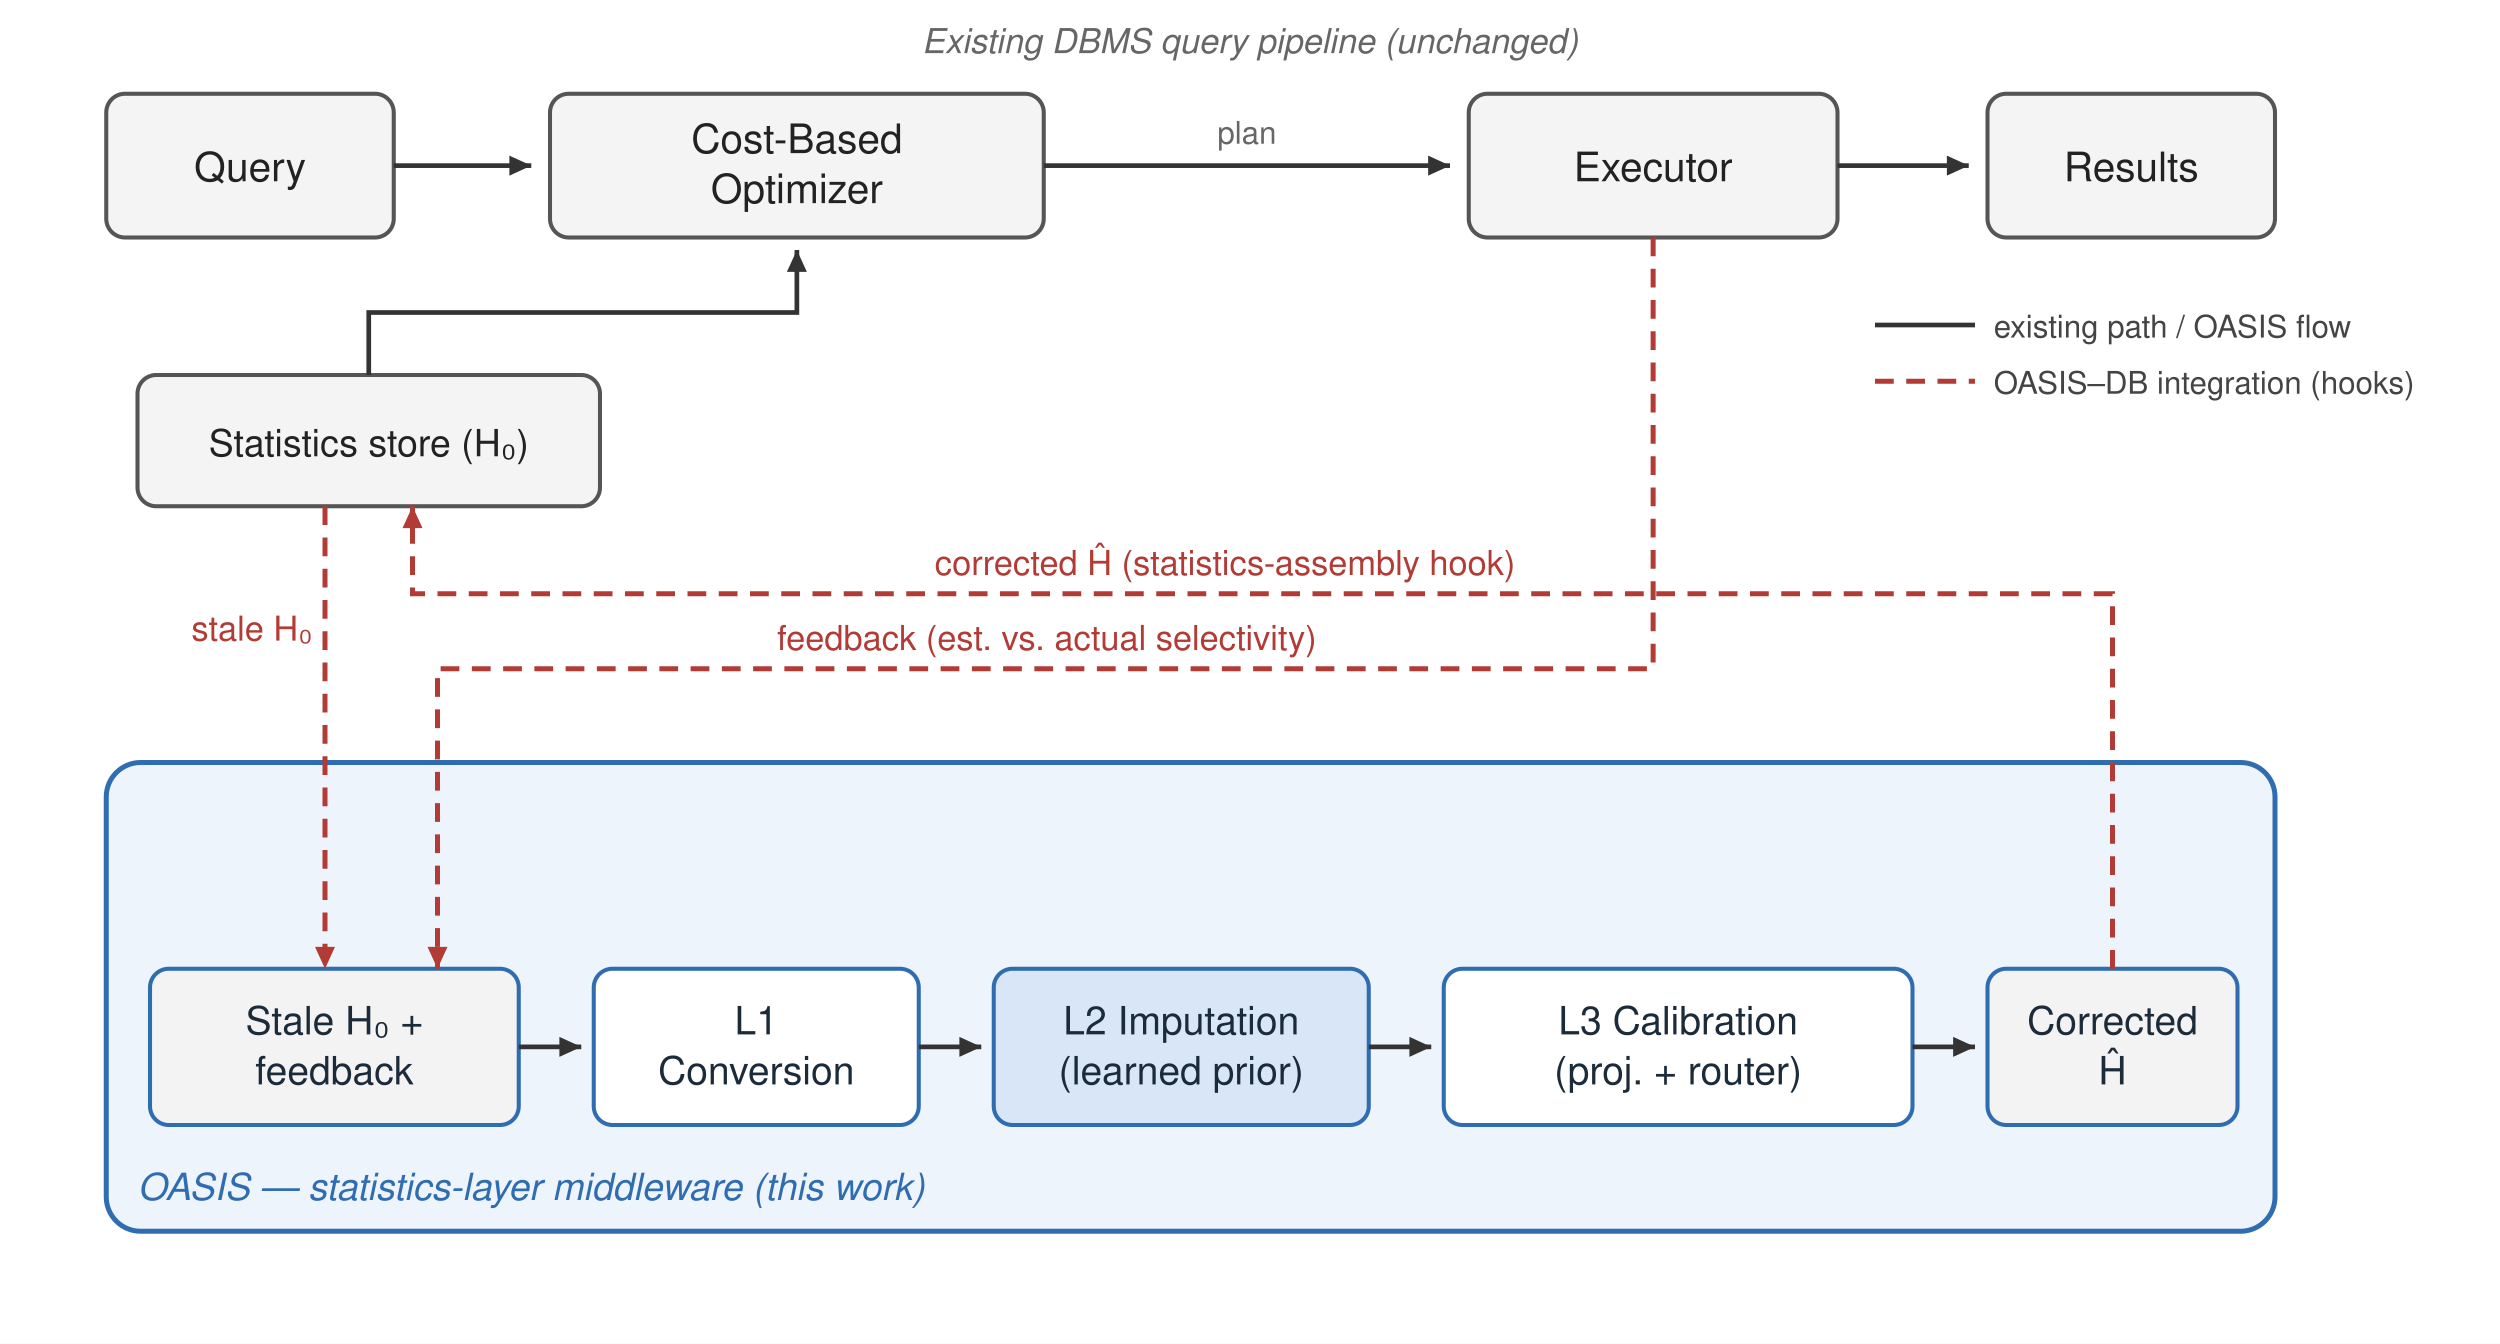
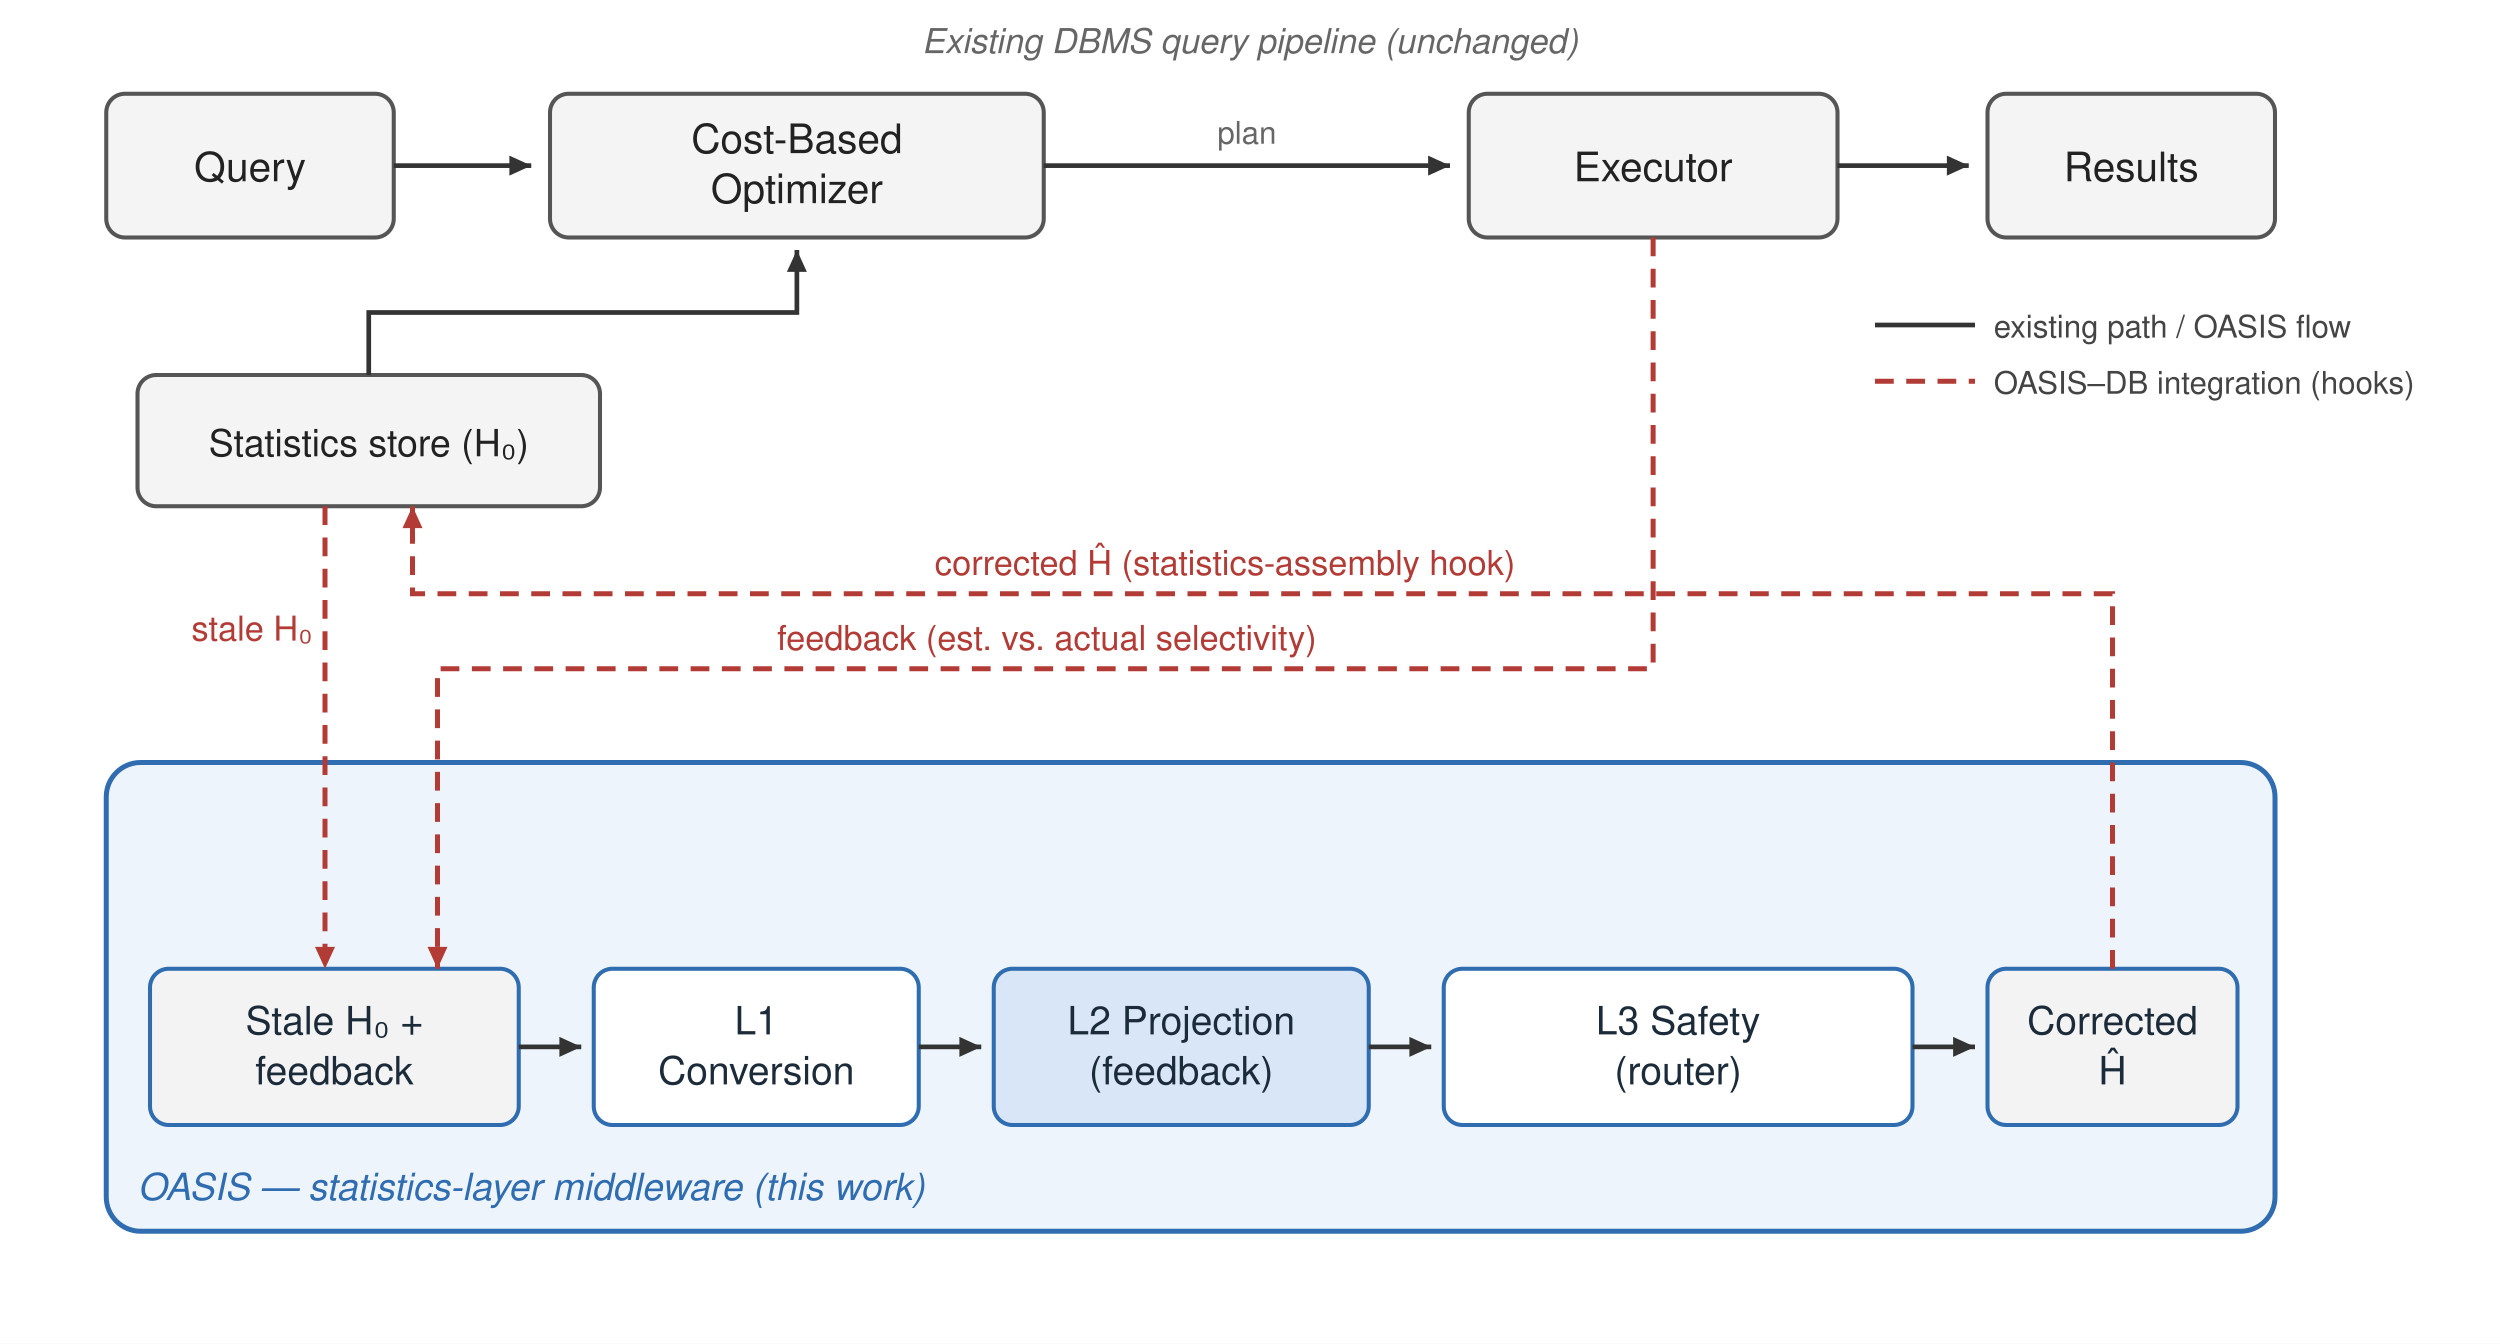
<svg xmlns="http://www.w3.org/2000/svg" viewBox="0 0 800 430" font-family="Helvetica, Arial, sans-serif">
  <defs>
    <marker id="arrow" markerWidth="9" markerHeight="9" refX="7" refY="3.2" orient="auto" markerUnits="userSpaceOnUse">
      <path d="M0,0 L7,3.2 L0,6.4 Z" fill="#333333" />
    </marker>
    <marker id="arrowred" markerWidth="9" markerHeight="9" refX="7" refY="3.2" orient="auto" markerUnits="userSpaceOnUse">
      <path d="M0,0 L7,3.2 L0,6.4 Z" fill="#b23b36" />
    </marker>
  </defs>
  <rect x="0" y="0" width="800" height="430" fill="#ffffff" />
  <text x="400" y="17" text-anchor="middle" font-size="11" font-style="italic" fill="#666666">Existing DBMS query pipeline (unchanged)</text>
  <g fill="#f4f4f4" stroke="#555555" stroke-width="1.3">
    <rect x="34" y="30" width="92" height="46" rx="6" />
    <rect x="176" y="30" width="158" height="46" rx="6" />
    <rect x="470" y="30" width="118" height="46" rx="6" />
    <rect x="636" y="30" width="92" height="46" rx="6" />
  </g>
  <g fill="#222222" font-size="13" text-anchor="middle">
    <text x="80" y="58">Query</text>
    <text x="255" y="49">Cost-Based<tspan x="255" dy="16">Optimizer</tspan>
    </text>
    <text x="529" y="58">Executor</text>
    <text x="682" y="58">Results</text>
  </g>
  <g stroke="#333333" stroke-width="1.5" fill="none" marker-end="url(#arrow)">
    <line x1="126" y1="53" x2="170" y2="53" />
    <line x1="334" y1="53" x2="464" y2="53" />
    <line x1="588" y1="53" x2="630" y2="53" />
  </g>
  <text x="399" y="46" text-anchor="middle" font-size="10" fill="#666666">plan</text>
  <rect x="44" y="120" width="148" height="42" rx="6" fill="#f4f4f4" stroke="#555555" stroke-width="1.3" />
  <text x="118" y="146" text-anchor="middle" font-size="12" fill="#222222">Statistics store (H₀)</text>
  <polyline points="118,120 118,100 255,100 255,80" stroke="#333333" stroke-width="1.5" fill="none" marker-end="url(#arrow)" />
  <g font-size="10" fill="#444444">
    <line x1="600" y1="104" x2="632" y2="104" stroke="#333333" stroke-width="1.5" />
    <text x="638" y="108">existing path / OASIS flow</text>
    <line x1="600" y1="122" x2="632" y2="122" stroke="#b23b36" stroke-width="1.6" stroke-dasharray="6 4" />
    <text x="638" y="126">OASIS–DB integration (hooks)</text>
  </g>
  <rect x="34" y="244" width="694" height="150" rx="11" fill="#eef4fc" stroke="#2f6db0" stroke-width="1.6" />
  <text x="44" y="384" font-size="12" font-style="italic" fill="#2f6db0">OASIS — statistics-layer middleware (this work)</text>
  <g stroke="#2f6db0" stroke-width="1.3">
    <rect x="48" y="310" width="118" height="50" rx="6" fill="#f3f3f3" />
    <rect x="190" y="310" width="104" height="50" rx="6" fill="#ffffff" />
    <rect x="318" y="310" width="120" height="50" rx="6" fill="#d8e6f7" />
    <rect x="462" y="310" width="150" height="50" rx="6" fill="#ffffff" />
    <rect x="636" y="310" width="80" height="50" rx="6" fill="#f3f3f3" />
  </g>
  <g fill="#1c2b3a" font-size="12.5" text-anchor="middle">
    <text x="107" y="331">Stale H₀ +<tspan x="107" dy="16">feedback</tspan>
    </text>
    <text x="242" y="331">L1<tspan x="242" dy="16">Conversion</tspan>
    </text>
-     <text x="378" y="331">L2 Imputation<tspan x="378" dy="16">(learned prior)</tspan>
+     <text x="378" y="331">L2 Projection<tspan x="378" dy="16">(feedback)</tspan>
    </text>
-     <text x="537" y="331">L3 Calibration<tspan x="537" dy="16">(proj. + router)</tspan>
+     <text x="537" y="331">L3 Safety<tspan x="537" dy="16">(router)</tspan>
    </text>
    <text x="676" y="331">Corrected<tspan x="676" dy="16">Ĥ</tspan>
    </text>
  </g>
  <g stroke="#333333" stroke-width="1.5" fill="none" marker-end="url(#arrow)">
    <line x1="166" y1="335" x2="186" y2="335" />
    <line x1="294" y1="335" x2="314" y2="335" />
    <line x1="438" y1="335" x2="458" y2="335" />
    <line x1="612" y1="335" x2="632" y2="335" />
  </g>
  <g stroke="#b23b36" stroke-width="1.6" fill="none" stroke-dasharray="6 4">
    <line x1="104" y1="162" x2="104" y2="310" marker-end="url(#arrowred)" />
    <polyline points="529,76 529,214 140,214 140,310" marker-end="url(#arrowred)" />
    <polyline points="676,310 676,190 132,190 132,162" marker-end="url(#arrowred)" />
  </g>
  <g font-size="11" fill="#b23b36">
    <text x="100" y="205" text-anchor="end">stale H₀</text>
    <text x="335" y="208" text-anchor="middle">feedback (est. vs. actual selectivity)</text>
    <text x="392" y="184" text-anchor="middle">corrected Ĥ (statistics-assembly hook)</text>
  </g>
</svg>
